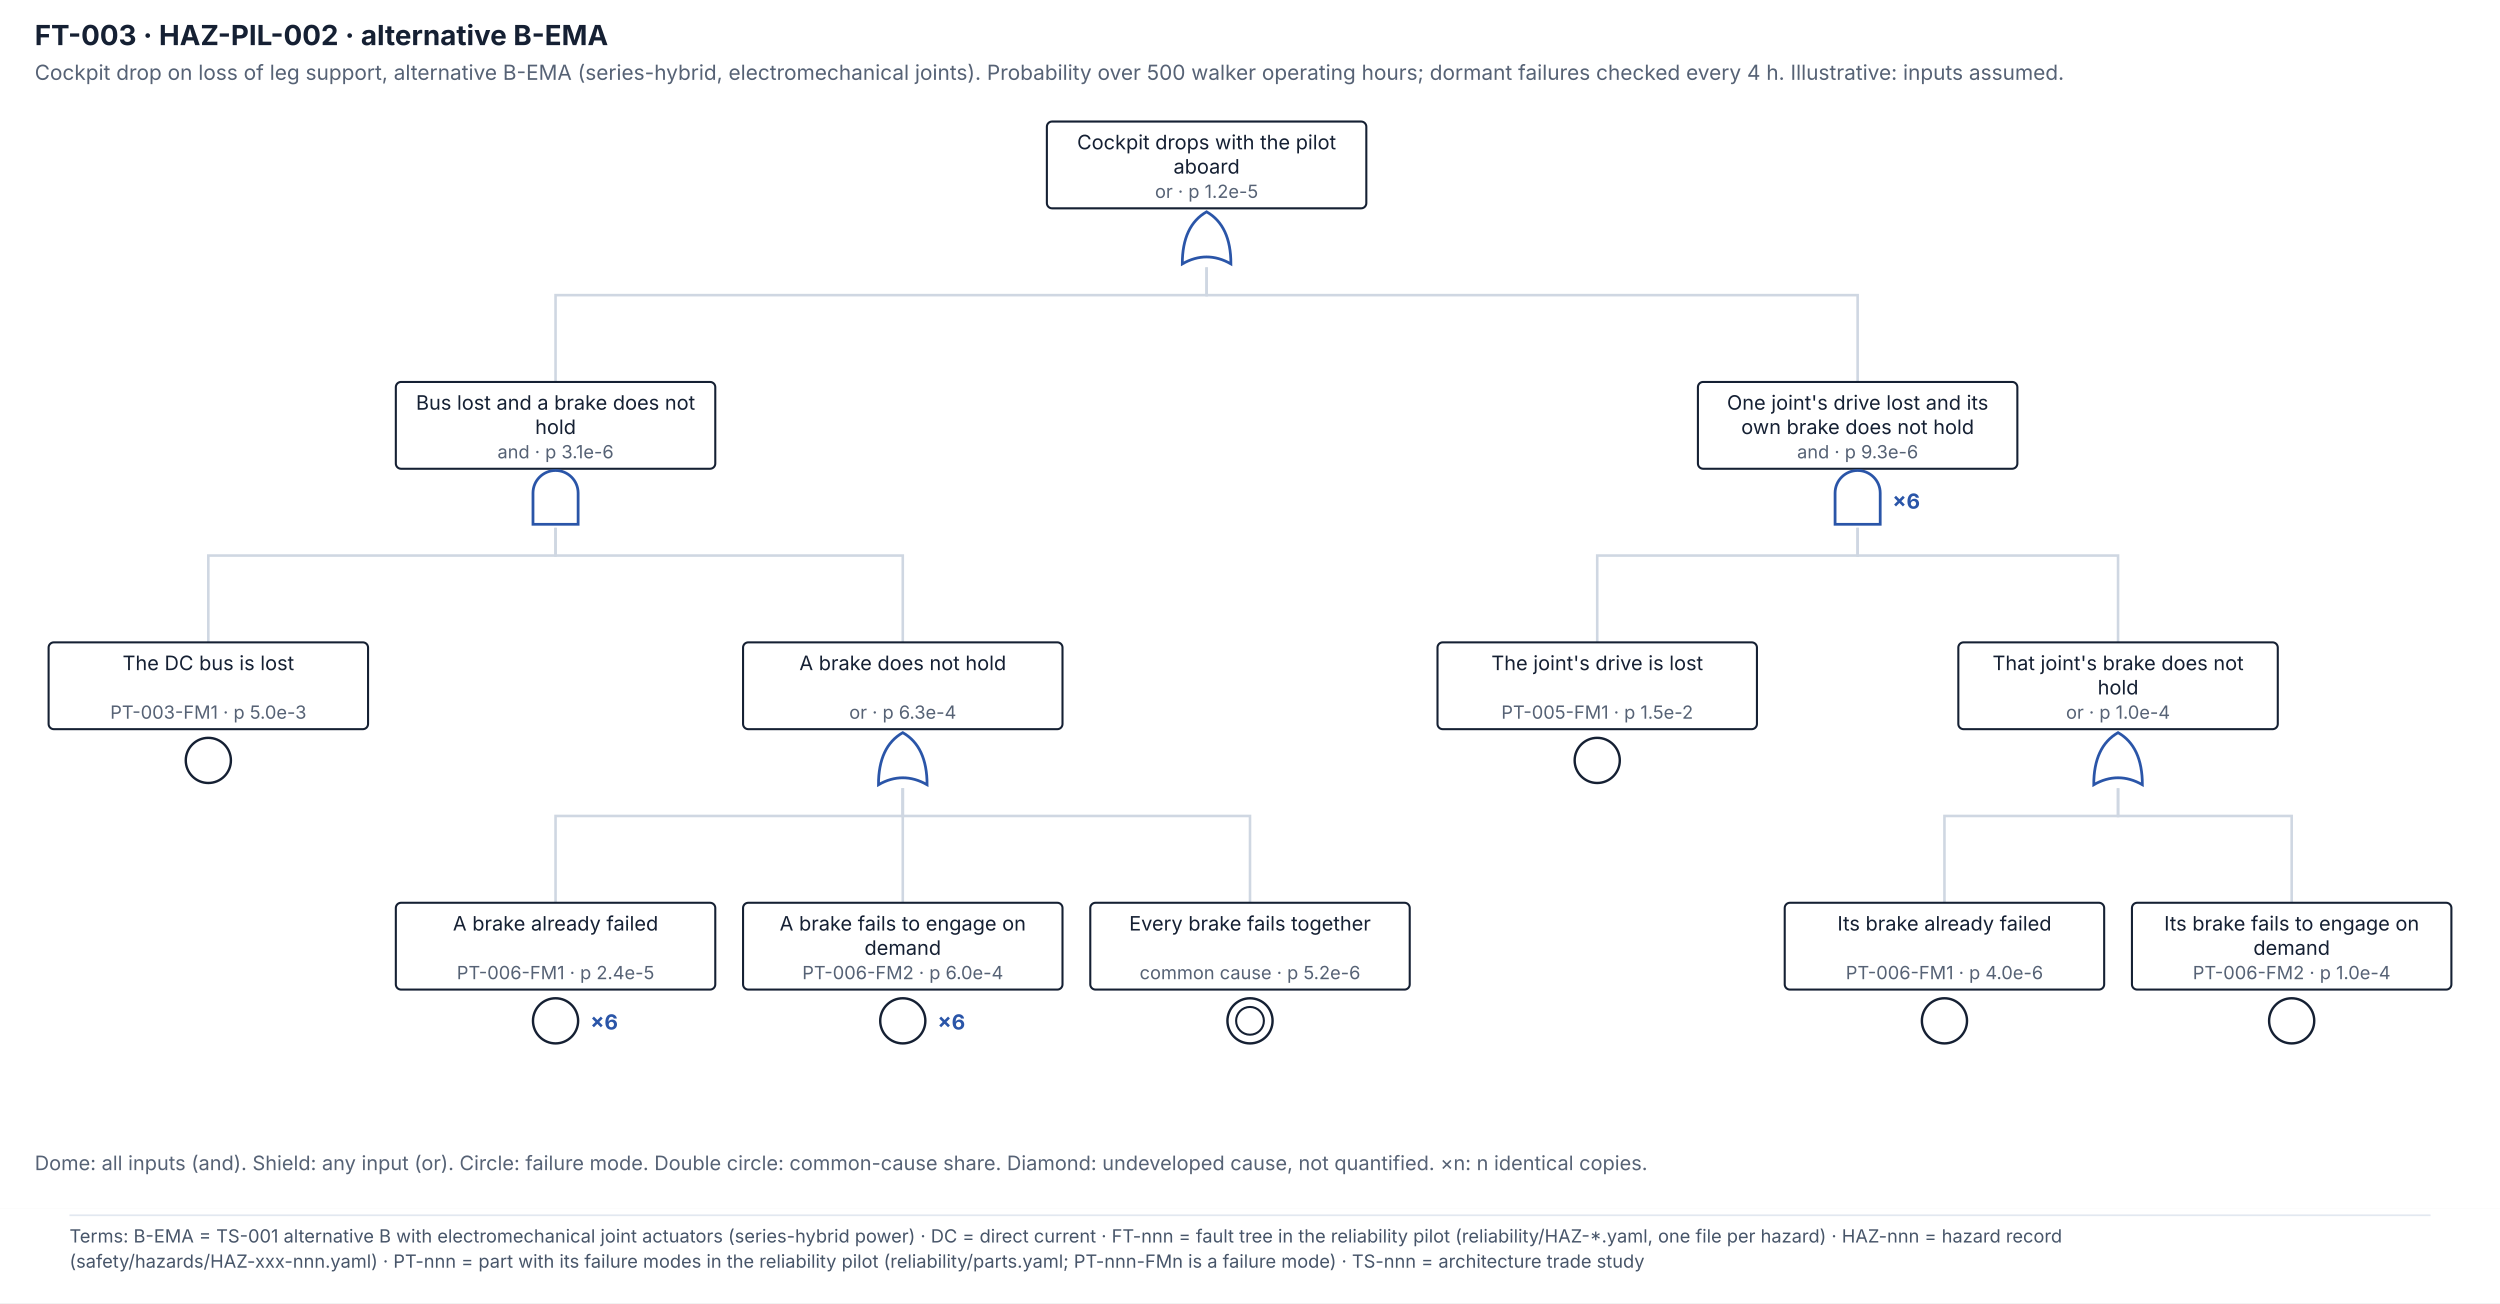
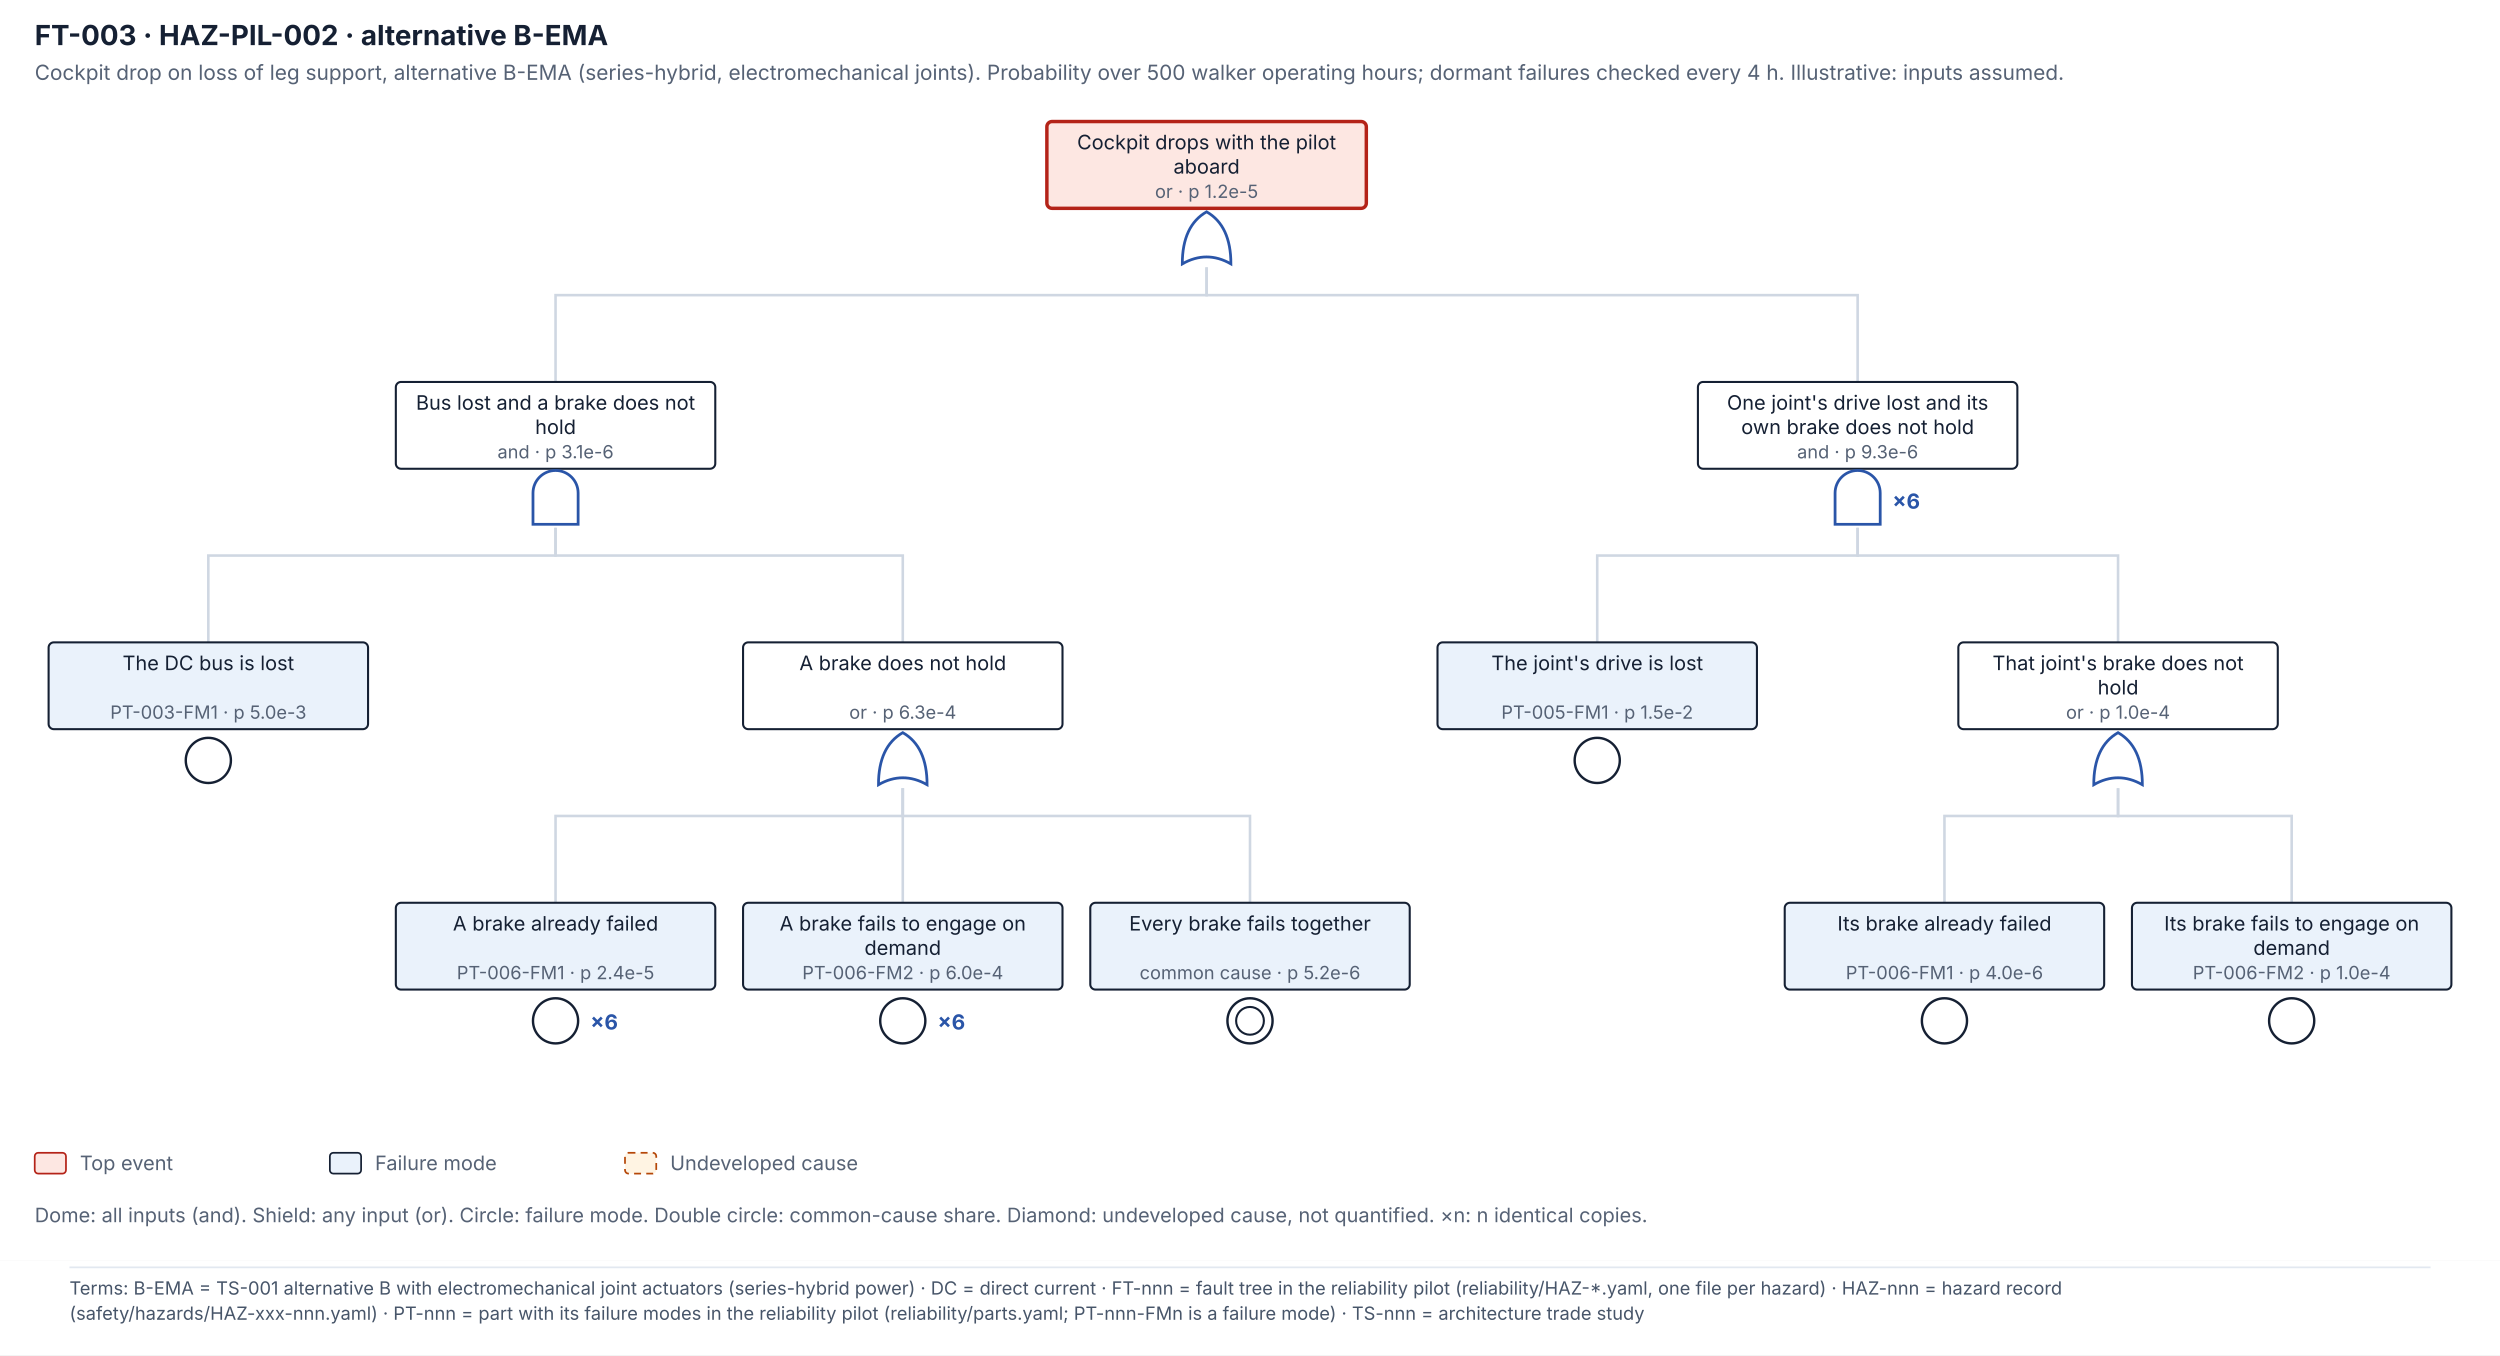
- <svg xmlns="http://www.w3.org/2000/svg" viewBox="0 0 1440 750.6" width="1440" height="750.6" font-family="Inter, 'Segoe UI', Helvetica, Arial, sans-serif">
-   <rect width="1440" height="696" fill="#ffffff" />
+ <svg xmlns="http://www.w3.org/2000/svg" viewBox="0 0 1440 780.6" width="1440" height="780.6" font-family="Inter, 'Segoe UI', Helvetica, Arial, sans-serif">
+   <rect width="1440" height="726" fill="#ffffff" />
  <text x="20" y="26" font-size="16" font-weight="700" fill="#152033">FT-003 · HAZ-PIL-002 · alternative B-EMA</text>
  <text x="20" y="46" font-size="12" fill="#566275">Cockpit drop on loss of leg support, alternative B-EMA (series-hybrid, electromechanical joints). Probability over 500 walker operating hours; dormant failures checked every 4 h. Illustrative: inputs assumed.</text>
  <path d="M695.0 154 V170 H320.0 V220" fill="none" stroke="#cfd7e2" stroke-width="1.5" />
  <path d="M695.0 154 V170 H1070.0 V220" fill="none" stroke="#cfd7e2" stroke-width="1.5" />
  <path d="M320.0 304 V320 H120.0 V370" fill="none" stroke="#cfd7e2" stroke-width="1.5" />
  <path d="M320.0 304 V320 H520.0 V370" fill="none" stroke="#cfd7e2" stroke-width="1.5" />
  <path d="M520.0 454 V470 H320.0 V520" fill="none" stroke="#cfd7e2" stroke-width="1.5" />
  <path d="M520.0 454 V470 H520.0 V520" fill="none" stroke="#cfd7e2" stroke-width="1.5" />
  <path d="M520.0 454 V470 H720.0 V520" fill="none" stroke="#cfd7e2" stroke-width="1.5" />
  <path d="M1070.0 304 V320 H920.0 V370" fill="none" stroke="#cfd7e2" stroke-width="1.5" />
  <path d="M1070.0 304 V320 H1220.0 V370" fill="none" stroke="#cfd7e2" stroke-width="1.5" />
  <path d="M1220.0 454 V470 H1120.0 V520" fill="none" stroke="#cfd7e2" stroke-width="1.5" />
  <path d="M1220.0 454 V470 H1320.0 V520" fill="none" stroke="#cfd7e2" stroke-width="1.5" />
-   <rect x="28.0" y="370" width="184" height="50" rx="3" fill="#ffffff" stroke="#152033" stroke-width="1.2" />
+   <rect x="28.0" y="370" width="184" height="50" rx="3" fill="#eaf2fb" stroke="#152033" stroke-width="1.2" />
  <text x="120.0" y="386" font-size="11.5" fill="#152033" text-anchor="middle">The DC bus is lost</text>
  <text x="120.0" y="414" font-size="10.5" fill="#566275" text-anchor="middle">PT-003-FM1 · p 5.0e-3</text>
  <circle cx="120.0" cy="438" r="13" fill="#ffffff" stroke="#152033" stroke-width="1.4" />
-   <rect x="228.0" y="520" width="184" height="50" rx="3" fill="#ffffff" stroke="#152033" stroke-width="1.2" />
+   <rect x="228.0" y="520" width="184" height="50" rx="3" fill="#eaf2fb" stroke="#152033" stroke-width="1.2" />
  <text x="320.0" y="536" font-size="11.5" fill="#152033" text-anchor="middle">A brake already failed</text>
  <text x="320.0" y="564" font-size="10.5" fill="#566275" text-anchor="middle">PT-006-FM1 · p 2.4e-5</text>
  <circle cx="320.0" cy="588" r="13" fill="#ffffff" stroke="#152033" stroke-width="1.4" />
  <text x="340.0" y="593" font-size="12" font-weight="700" fill="#2a55a8">×6</text>
-   <rect x="428.0" y="520" width="184" height="50" rx="3" fill="#ffffff" stroke="#152033" stroke-width="1.2" />
+   <rect x="428.0" y="520" width="184" height="50" rx="3" fill="#eaf2fb" stroke="#152033" stroke-width="1.2" />
  <text x="520.0" y="536" font-size="11.5" fill="#152033" text-anchor="middle">A brake fails to engage on</text>
  <text x="520.0" y="550" font-size="11.5" fill="#152033" text-anchor="middle">demand</text>
  <text x="520.0" y="564" font-size="10.5" fill="#566275" text-anchor="middle">PT-006-FM2 · p 6.0e-4</text>
  <circle cx="520.0" cy="588" r="13" fill="#ffffff" stroke="#152033" stroke-width="1.4" />
  <text x="540.0" y="593" font-size="12" font-weight="700" fill="#2a55a8">×6</text>
-   <rect x="628.0" y="520" width="184" height="50" rx="3" fill="#ffffff" stroke="#152033" stroke-width="1.2" />
+   <rect x="628.0" y="520" width="184" height="50" rx="3" fill="#eaf2fb" stroke="#152033" stroke-width="1.2" />
  <text x="720.0" y="536" font-size="11.5" fill="#152033" text-anchor="middle">Every brake fails together</text>
  <text x="720.0" y="564" font-size="10.5" fill="#566275" text-anchor="middle">common cause · p 5.2e-6</text>
  <circle cx="720.0" cy="588" r="13" fill="#ffffff" stroke="#152033" stroke-width="1.4" />
  <circle cx="720.0" cy="588" r="8" fill="none" stroke="#152033" stroke-width="1.2" />
  <rect x="428.0" y="370" width="184" height="50" rx="3" fill="#ffffff" stroke="#152033" stroke-width="1.2" />
  <text x="520.0" y="386" font-size="11.5" fill="#152033" text-anchor="middle">A brake does not hold</text>
  <text x="520.0" y="414" font-size="10.5" fill="#566275" text-anchor="middle">or · p 6.3e-4</text>
  <path d="M506.0 452 Q506.0 430 520.0 422 Q534.0 430 534.0 452 Q520.0 444 506.0 452 Z" fill="#ffffff" stroke="#2a55a8" stroke-width="1.6" />
  <rect x="228.0" y="220" width="184" height="50" rx="3" fill="#ffffff" stroke="#152033" stroke-width="1.2" />
  <text x="320.0" y="236" font-size="11.5" fill="#152033" text-anchor="middle">Bus lost and a brake does not</text>
  <text x="320.0" y="250" font-size="11.5" fill="#152033" text-anchor="middle">hold</text>
  <text x="320.0" y="264" font-size="10.5" fill="#566275" text-anchor="middle">and · p 3.1e-6</text>
  <path d="M307.0 302 V284 A13 13 0 0 1 333.0 284 V302 Z" fill="#ffffff" stroke="#2a55a8" stroke-width="1.6" />
-   <rect x="828.0" y="370" width="184" height="50" rx="3" fill="#ffffff" stroke="#152033" stroke-width="1.2" />
+   <rect x="828.0" y="370" width="184" height="50" rx="3" fill="#eaf2fb" stroke="#152033" stroke-width="1.2" />
  <text x="920.0" y="386" font-size="11.5" fill="#152033" text-anchor="middle">The joint's drive is lost</text>
  <text x="920.0" y="414" font-size="10.5" fill="#566275" text-anchor="middle">PT-005-FM1 · p 1.5e-2</text>
  <circle cx="920.0" cy="438" r="13" fill="#ffffff" stroke="#152033" stroke-width="1.4" />
-   <rect x="1028.0" y="520" width="184" height="50" rx="3" fill="#ffffff" stroke="#152033" stroke-width="1.2" />
+   <rect x="1028.0" y="520" width="184" height="50" rx="3" fill="#eaf2fb" stroke="#152033" stroke-width="1.2" />
  <text x="1120.0" y="536" font-size="11.5" fill="#152033" text-anchor="middle">Its brake already failed</text>
  <text x="1120.0" y="564" font-size="10.5" fill="#566275" text-anchor="middle">PT-006-FM1 · p 4.0e-6</text>
  <circle cx="1120.0" cy="588" r="13" fill="#ffffff" stroke="#152033" stroke-width="1.4" />
-   <rect x="1228.0" y="520" width="184" height="50" rx="3" fill="#ffffff" stroke="#152033" stroke-width="1.2" />
+   <rect x="1228.0" y="520" width="184" height="50" rx="3" fill="#eaf2fb" stroke="#152033" stroke-width="1.2" />
  <text x="1320.0" y="536" font-size="11.5" fill="#152033" text-anchor="middle">Its brake fails to engage on</text>
  <text x="1320.0" y="550" font-size="11.5" fill="#152033" text-anchor="middle">demand</text>
  <text x="1320.0" y="564" font-size="10.5" fill="#566275" text-anchor="middle">PT-006-FM2 · p 1.0e-4</text>
  <circle cx="1320.0" cy="588" r="13" fill="#ffffff" stroke="#152033" stroke-width="1.4" />
  <rect x="1128.0" y="370" width="184" height="50" rx="3" fill="#ffffff" stroke="#152033" stroke-width="1.2" />
  <text x="1220.0" y="386" font-size="11.5" fill="#152033" text-anchor="middle">That joint's brake does not</text>
  <text x="1220.0" y="400" font-size="11.5" fill="#152033" text-anchor="middle">hold</text>
  <text x="1220.0" y="414" font-size="10.5" fill="#566275" text-anchor="middle">or · p 1.0e-4</text>
  <path d="M1206.0 452 Q1206.0 430 1220.0 422 Q1234.0 430 1234.0 452 Q1220.0 444 1206.0 452 Z" fill="#ffffff" stroke="#2a55a8" stroke-width="1.6" />
  <rect x="978.0" y="220" width="184" height="50" rx="3" fill="#ffffff" stroke="#152033" stroke-width="1.2" />
  <text x="1070.0" y="236" font-size="11.5" fill="#152033" text-anchor="middle">One joint's drive lost and its</text>
  <text x="1070.0" y="250" font-size="11.5" fill="#152033" text-anchor="middle">own brake does not hold</text>
  <text x="1070.0" y="264" font-size="10.5" fill="#566275" text-anchor="middle">and · p 9.3e-6</text>
  <path d="M1057.0 302 V284 A13 13 0 0 1 1083.0 284 V302 Z" fill="#ffffff" stroke="#2a55a8" stroke-width="1.6" />
  <text x="1090.0" y="293" font-size="12" font-weight="700" fill="#2a55a8">×6</text>
-   <rect x="603.0" y="70" width="184" height="50" rx="3" fill="#ffffff" stroke="#152033" stroke-width="1.2" />
+   <rect x="603.0" y="70" width="184" height="50" rx="3" fill="#fde7e2" stroke="#b42318" stroke-width="2" />
  <text x="695.0" y="86" font-size="11.5" fill="#152033" text-anchor="middle">Cockpit drops with the pilot</text>
  <text x="695.0" y="100" font-size="11.5" fill="#152033" text-anchor="middle">aboard</text>
  <text x="695.0" y="114" font-size="10.5" fill="#566275" text-anchor="middle">or · p 1.2e-5</text>
  <path d="M681.0 152 Q681.0 130 695.0 122 Q709.0 130 709.0 152 Q695.0 144 681.0 152 Z" fill="#ffffff" stroke="#2a55a8" stroke-width="1.6" />
-   <text x="20" y="674" font-size="11.5" fill="#566275">Dome: all inputs (and). Shield: any input (or). Circle: failure mode. Double circle: common-cause share. Diamond: undeveloped cause, not quantified. ×n: n identical copies.</text>
-   <g class="terms" data-base-h="696">
-     <rect x="0" y="696" width="1440" height="54.6" fill="#FFFFFF" />
-     <line x1="40" y1="700" x2="1400" y2="700" stroke="#E2E8F0" stroke-width="1" />
-     <text x="40" y="715.7" font-size="10.5" fill="#475569" font-family="Inter, 'Segoe UI', Helvetica, Arial, sans-serif">Terms: B-EMA = TS-001 alternative B with electromechanical joint actuators (series-hybrid power) · DC = direct current · FT-nnn = fault tree in the reliability pilot (reliability/HAZ-*.yaml, one file per hazard) · HAZ-nnn = hazard record</text>
-     <text x="40" y="730.2" font-size="10.5" fill="#475569" font-family="Inter, 'Segoe UI', Helvetica, Arial, sans-serif">(safety/hazards/HAZ-xxx-nnn.yaml) · PT-nnn = part with its failure modes in the reliability pilot (reliability/parts.yaml; PT-nnn-FMn is a failure mode) · TS-nnn = architecture trade study</text>
+   <rect x="20" y="664" width="18" height="12" rx="2" fill="#fde7e2" stroke="#b42318" />
+   <text x="46" y="674" font-size="11.5" fill="#566275">Top event</text>
+   <rect x="190" y="664" width="18" height="12" rx="2" fill="#eaf2fb" stroke="#152033" />
+   <text x="216" y="674" font-size="11.5" fill="#566275">Failure mode</text>
+   <rect x="360" y="664" width="18" height="12" rx="2" fill="#fff4e3" stroke="#b54708" stroke-dasharray="4 3" />
+   <text x="386" y="674" font-size="11.5" fill="#566275">Undeveloped cause</text>
+   <text x="20" y="704" font-size="11.5" fill="#566275">Dome: all inputs (and). Shield: any input (or). Circle: failure mode. Double circle: common-cause share. Diamond: undeveloped cause, not quantified. ×n: n identical copies.</text>
+   <g class="terms" data-base-h="726">
+     <rect x="0" y="726" width="1440" height="54.6" fill="#FFFFFF" />
+     <line x1="40" y1="730" x2="1400" y2="730" stroke="#E2E8F0" stroke-width="1" />
+     <text x="40" y="745.7" font-size="10.5" fill="#475569" font-family="Inter, 'Segoe UI', Helvetica, Arial, sans-serif">Terms: B-EMA = TS-001 alternative B with electromechanical joint actuators (series-hybrid power) · DC = direct current · FT-nnn = fault tree in the reliability pilot (reliability/HAZ-*.yaml, one file per hazard) · HAZ-nnn = hazard record</text>
+     <text x="40" y="760.2" font-size="10.5" fill="#475569" font-family="Inter, 'Segoe UI', Helvetica, Arial, sans-serif">(safety/hazards/HAZ-xxx-nnn.yaml) · PT-nnn = part with its failure modes in the reliability pilot (reliability/parts.yaml; PT-nnn-FMn is a failure mode) · TS-nnn = architecture trade study</text>
  </g>
</svg>
